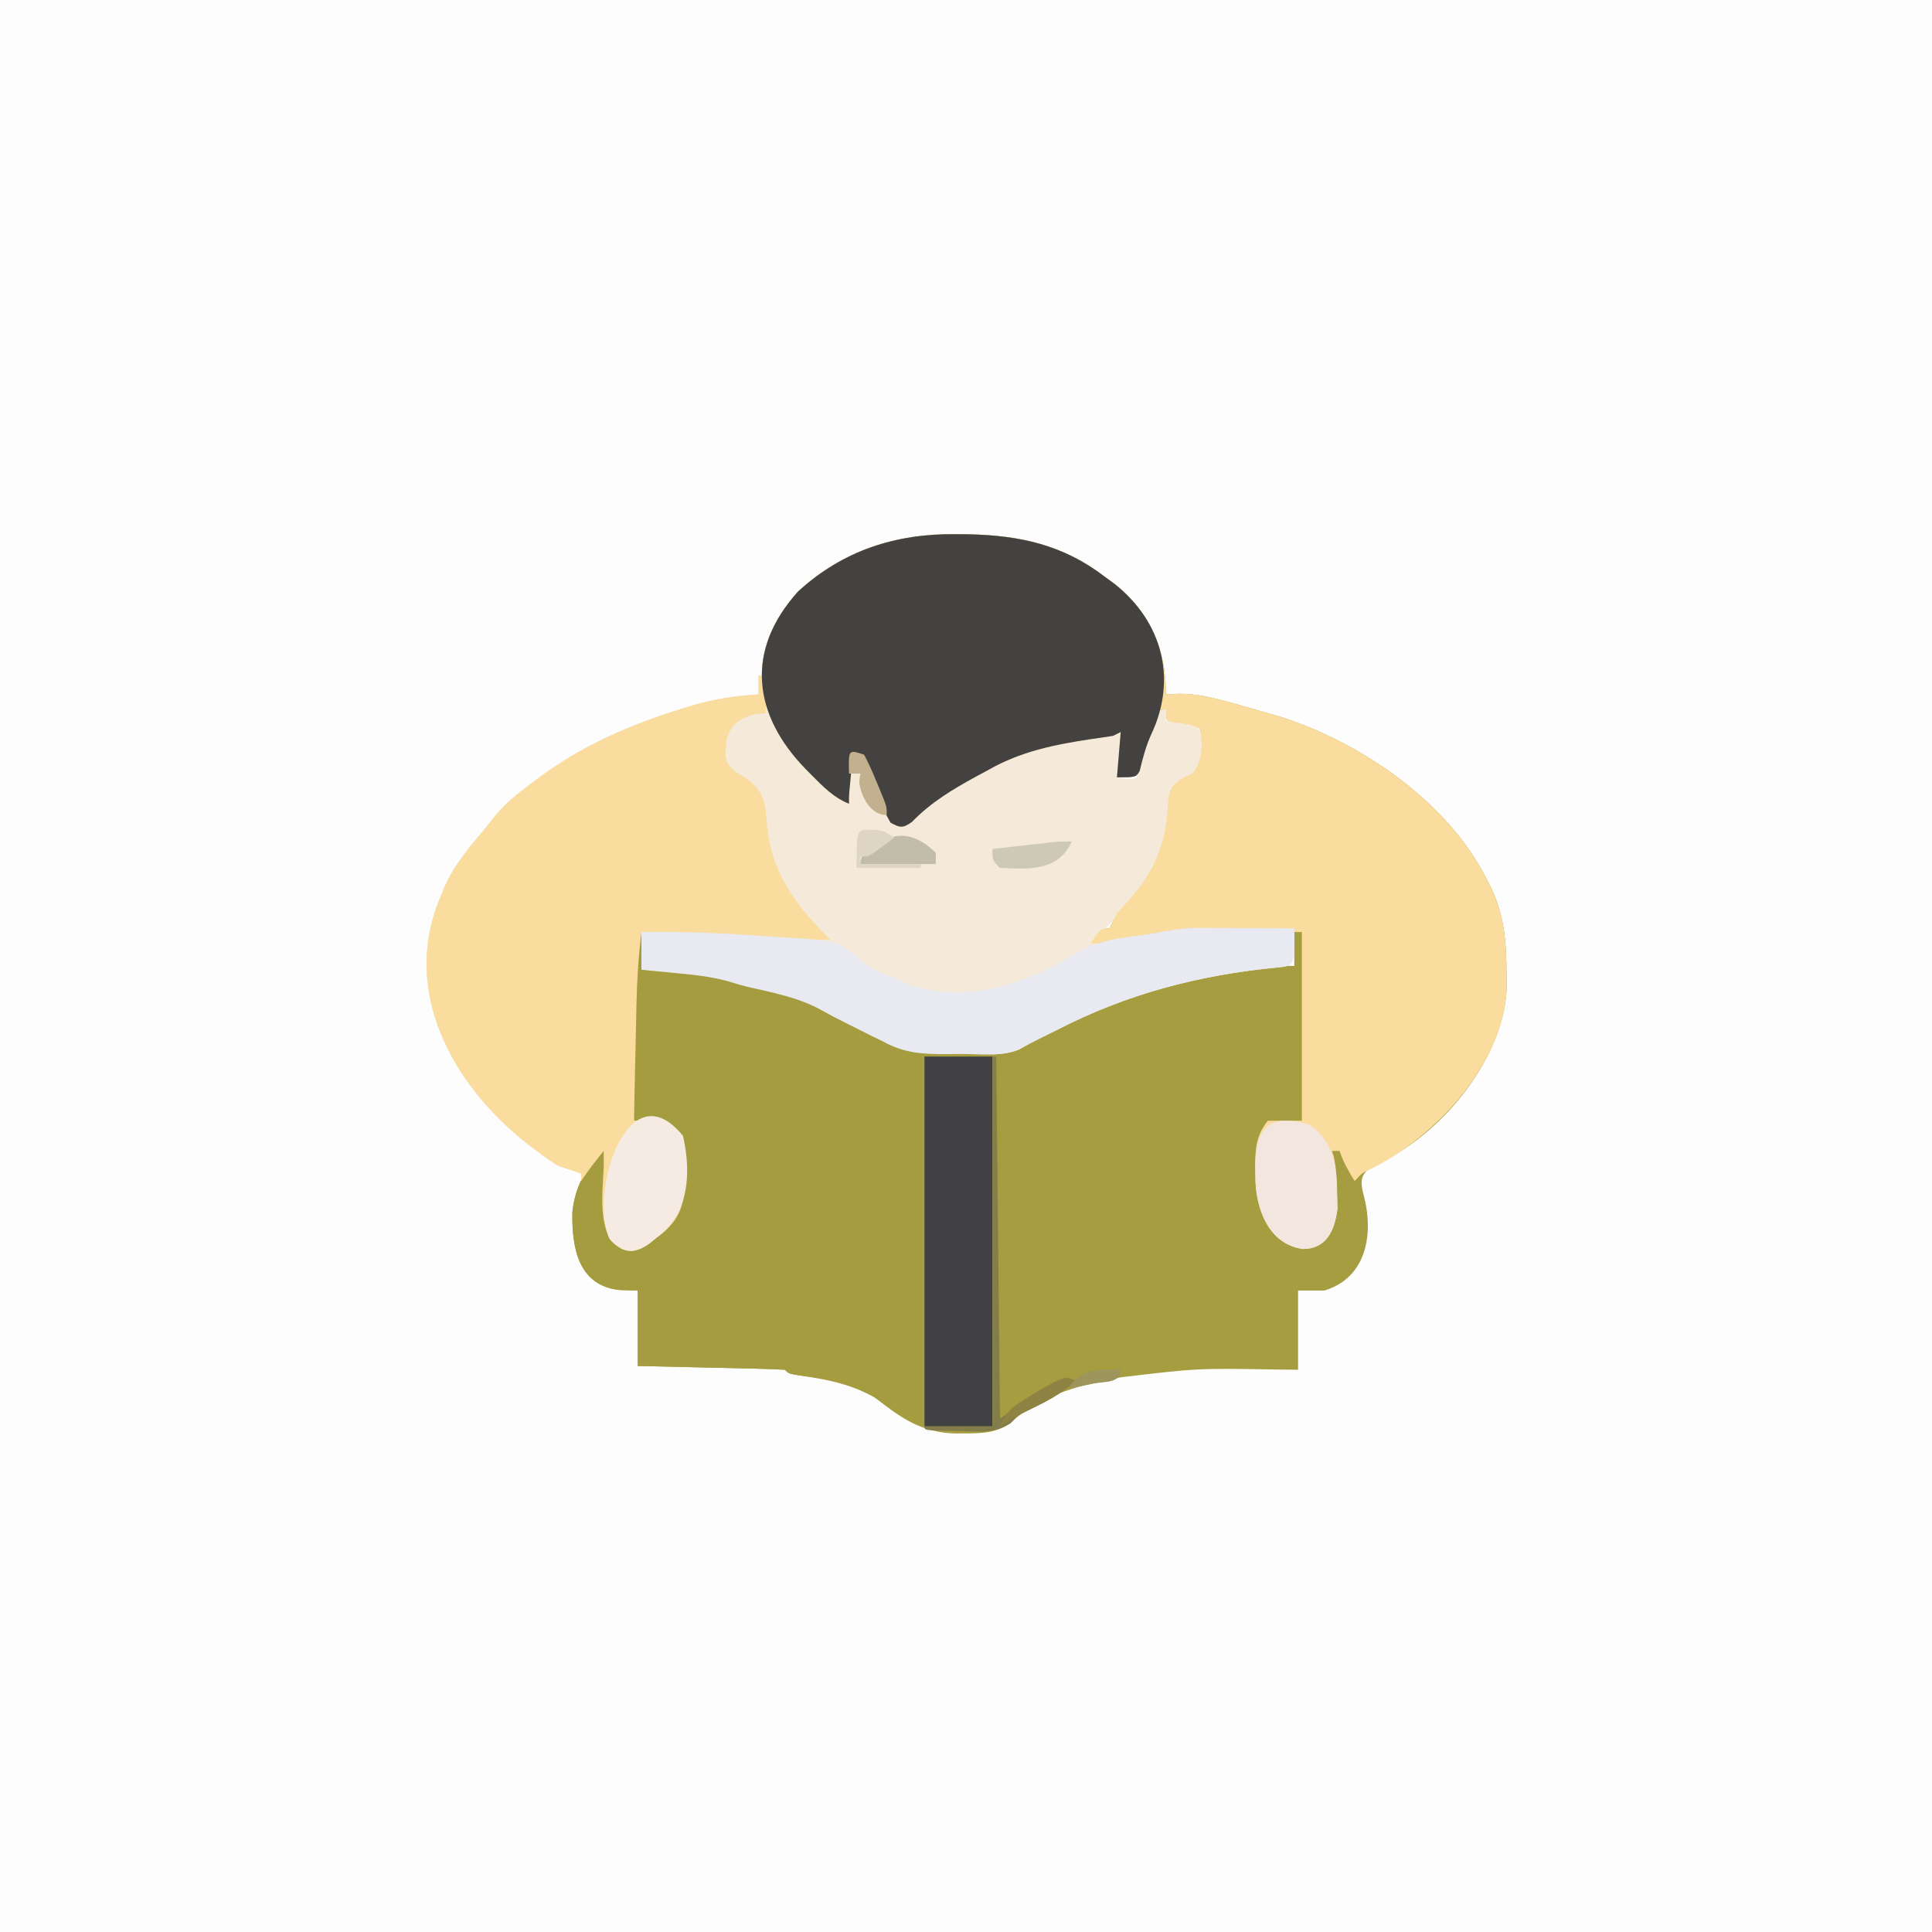
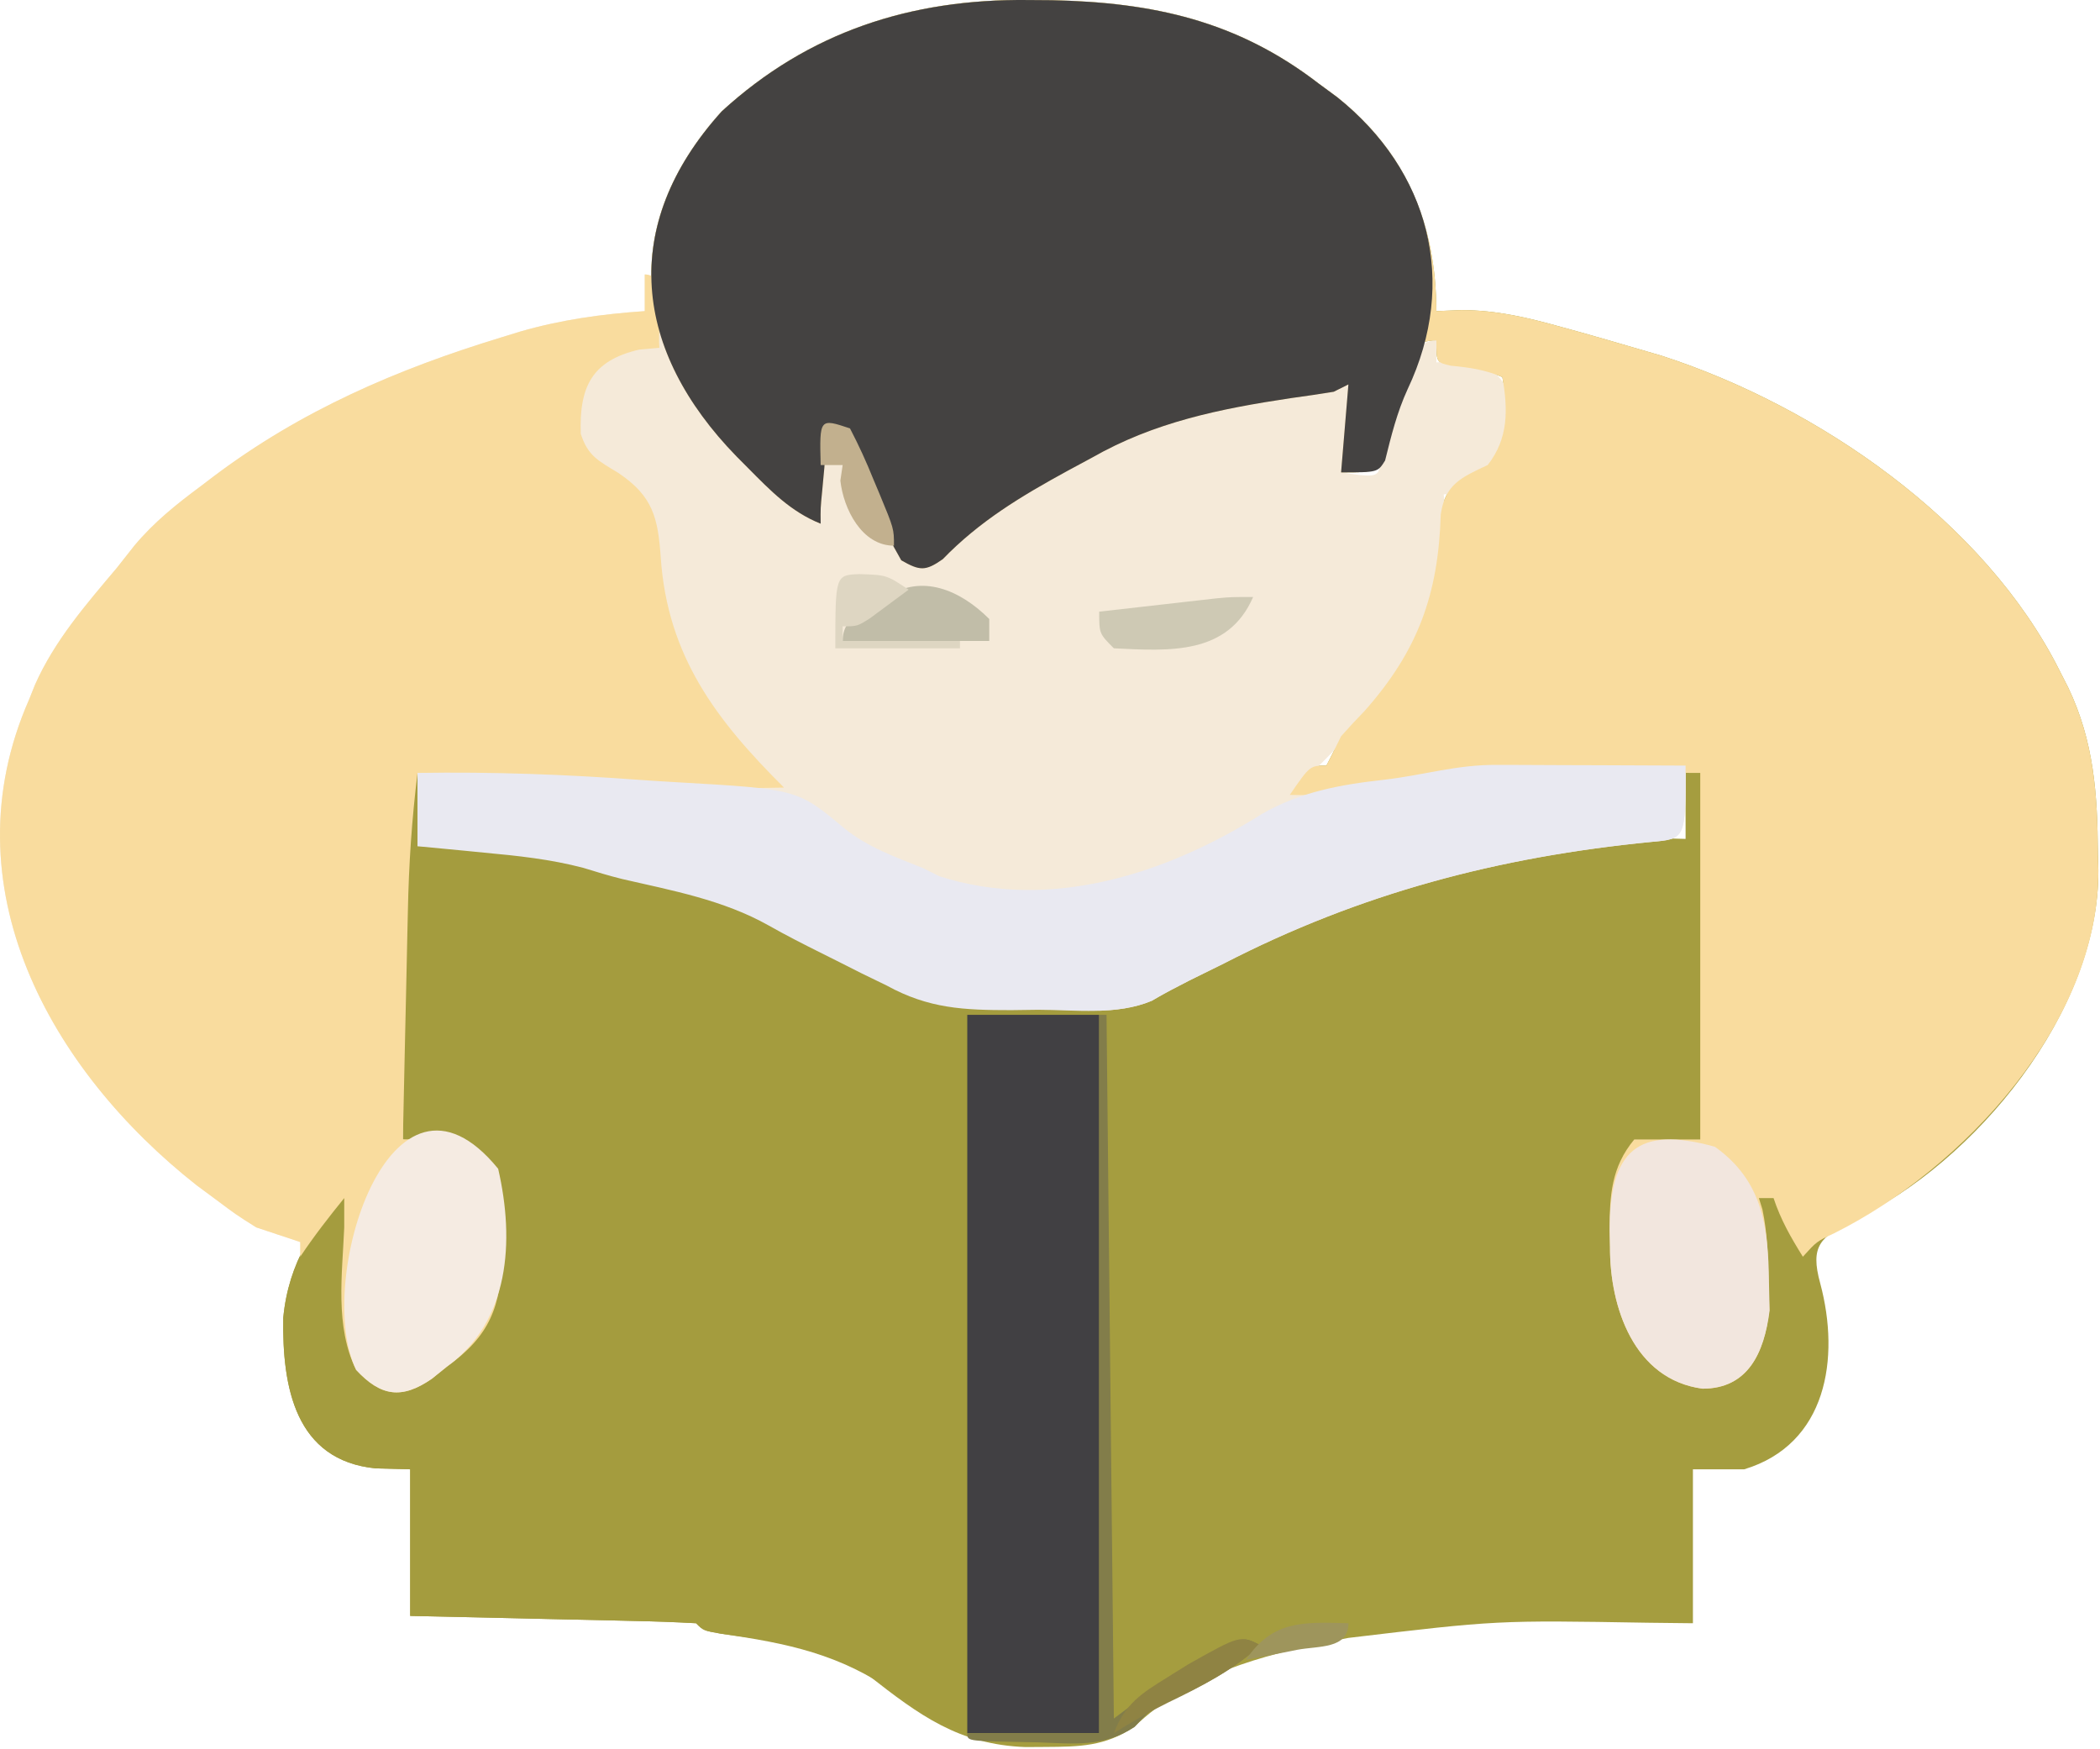
- <svg xmlns="http://www.w3.org/2000/svg" version="1.1" width="1024" height="1024" class="injected-svg" data-src="https://storage.googleapis.com/illustroke-c1d67.appspot.com/Q4LuhRBSr5OYXy4gj6SmiaOJVeg1/EOKNYRVSIFMTVKROZG179-0.svg" viewBox="0 0 512 512">
-   <path d="M0 0 C168.96 0 337.92 0 512 0 C512 168.96 512 337.92 512 512 C343.04 512 174.08 512 0 512 C0 343.04 0 174.08 0 0 Z " fill="#FDFDFD" transform="translate(0,0)" />
-   <path d="M0 0 C1.091 0.008 2.183 0.017 3.307 0.025 C17.119 0.312 28.65 2.808 39.812 11.438 C40.625 12.034 41.437 12.631 42.273 13.246 C51.698 20.776 55.766 30.501 55.812 42.438 C56.944 42.392 58.076 42.347 59.242 42.301 C64.049 42.306 68.329 43.336 72.938 44.625 C74.186 44.969 74.186 44.969 75.46 45.32 C77.917 46.008 80.365 46.718 82.812 47.438 C84.05 47.798 85.287 48.159 86.562 48.531 C107.91 55.449 130.588 71.088 140.812 91.438 C141.212 92.223 141.612 93.008 142.023 93.816 C145.526 101.156 146.008 108.342 146.062 116.375 C146.093 117.515 146.093 117.515 146.125 118.678 C146.257 137.963 129.347 158.607 112.625 166.5 C108.231 168.765 106.748 169.89 108.188 175.098 C110.913 185.301 109.091 197.018 97.812 200.438 C95.502 200.438 93.192 200.438 90.812 200.438 C90.812 207.368 90.812 214.298 90.812 221.438 C88.76 221.414 86.708 221.391 84.594 221.367 C64.107 221.022 64.107 221.022 43.812 223.438 C43.148 223.566 42.483 223.695 41.798 223.828 C31.981 225.798 22.005 228.437 14.598 235.57 C10.61 238.243 7.156 238.285 2.438 238.312 C1.553 238.318 0.668 238.324 -0.243 238.329 C-9.322 237.998 -14.732 233.981 -21.664 228.552 C-27.383 224.367 -34.97 223.848 -41.781 222.867 C-44.188 222.438 -44.188 222.438 -45.188 221.438 C-48.07 221.277 -50.931 221.178 -53.816 221.121 C-55.113 221.09 -55.113 221.09 -56.435 221.058 C-59.207 220.993 -61.978 220.934 -64.75 220.875 C-66.624 220.832 -68.499 220.788 -70.373 220.744 C-74.978 220.636 -79.583 220.537 -84.188 220.438 C-84.188 213.838 -84.188 207.238 -84.188 200.438 C-85.734 200.396 -87.281 200.355 -88.875 200.312 C-99.883 199.238 -101.663 189.208 -101.504 179.766 C-100.786 172.218 -97.223 166.893 -92.188 161.438 C-91.188 164.438 -91.188 164.438 -92.188 167.438 C-92.335 169.872 -92.409 172.311 -92.438 174.75 C-92.463 176.046 -92.489 177.341 -92.516 178.676 C-92.081 183.662 -91.697 187.901 -86.301 189.055 C-82.589 188.319 -81.09 187.162 -78.375 184.562 C-77.221 183.484 -77.221 183.484 -76.043 182.383 C-72.248 178.404 -72.897 174.237 -72.812 169 C-72.775 168.128 -72.738 167.256 -72.699 166.357 C-72.572 157.167 -76.638 156.571 -85.188 155.438 C-85.212 149.782 -85.23 144.126 -85.242 138.47 C-85.247 136.549 -85.254 134.629 -85.263 132.709 C-85.275 129.934 -85.281 127.158 -85.285 124.383 C-85.29 123.538 -85.295 122.692 -85.301 121.822 C-85.301 115.973 -84.868 110.245 -84.188 104.438 C-83.858 104.438 -83.528 104.438 -83.188 104.438 C-83.188 108.067 -83.188 111.698 -83.188 115.438 C-81.847 115.396 -80.506 115.355 -79.125 115.312 C-69.628 115.312 -60.267 116.69 -51.188 119.438 C-49.94 119.772 -49.94 119.772 -48.668 120.113 C-41.042 122.231 -34.318 125.59 -27.5 129.562 C-24.137 131.466 -20.764 132.981 -17.188 134.438 C-16.413 134.786 -15.639 135.135 -14.841 135.494 C-0.589 140.563 16.7 137.351 29.102 129.48 C46.492 118.877 69.632 113.717 89.812 114.438 C89.812 111.138 89.812 107.838 89.812 104.438 C85.131 104.555 80.45 104.68 75.768 104.81 C74.175 104.853 72.581 104.895 70.987 104.935 C68.701 104.992 66.415 105.056 64.129 105.121 C63.412 105.138 62.696 105.155 61.957 105.172 C58.597 104.988 58.597 104.988 55.812 106.438 C53.394 106.842 50.993 107.191 48.562 107.5 C47.559 107.636 47.559 107.636 46.535 107.775 C42.938 108.245 39.44 108.543 35.812 108.438 C38.562 104.438 38.562 104.438 40.812 104.438 C41.498 103.114 42.161 101.778 42.812 100.438 C43.865 99.243 44.952 98.078 46.062 96.938 C53.331 88.711 56.087 81.018 56.41 70.16 C57.019 66.042 59.207 65.13 62.812 63.438 C65.668 59.804 65.59 55.818 64.812 51.438 C62.438 50.428 60.346 50.128 57.781 49.887 C55.812 49.438 55.812 49.438 55.812 46.438 C52.815 46.438 53.465 47.68 52.812 50.438 C52.338 51.345 51.864 52.252 51.375 53.188 C50.042 55.959 49.485 57.863 48.938 60.812 C47.812 64.438 47.812 64.438 42.812 64.438 C43.142 60.477 43.472 56.517 43.812 52.438 C42.822 52.932 42.822 52.932 41.812 53.438 C39.859 53.758 37.899 54.044 35.938 54.312 C26.282 55.764 17.335 57.572 8.812 62.438 C7.717 63.028 6.621 63.618 5.492 64.227 C-0.792 67.659 -6.512 71.088 -11.539 76.285 C-13.912 77.944 -14.669 77.865 -17.188 76.438 C-18.611 73.969 -19.765 71.665 -20.875 69.062 C-21.182 68.377 -21.49 67.691 -21.807 66.984 C-23.06 64.166 -24.212 61.365 -25.188 58.438 C-28.502 58.438 -27.416 60.882 -27.688 63.812 C-27.78 64.81 -27.873 65.808 -27.969 66.836 C-28.215 69.335 -28.215 69.335 -28.188 71.438 C-32.252 69.814 -35.038 66.931 -38.062 63.875 C-38.593 63.341 -39.124 62.808 -39.671 62.258 C-53.661 47.895 -55.835 30.86 -41.688 15.188 C-29.82 4.318 -15.867 -0.157 0 0 Z " fill="#A59D3F" transform="translate(253.1875,141.5625)" />
-   <path d="M0 0 C1.936 0 1.394 3.287 1.562 4.812 C3.406 15.246 14.278 29.139 24 34 C23.67 33.34 23.34 32.68 23 32 C23.087 30.121 23.242 28.245 23.438 26.375 C23.539 25.372 23.641 24.369 23.746 23.336 C24 21 24 21 28 21 C29.033 22.545 29.033 22.545 29.781 24.684 C30.066 25.446 30.351 26.209 30.645 26.994 C30.927 27.8 31.209 28.607 31.5 29.438 C32.058 31.025 32.631 32.607 33.219 34.184 C33.589 35.244 33.589 35.244 33.967 36.326 C35.357 38.578 36.414 38.776 39 39 C41.019 37.587 41.019 37.587 42.938 35.5 C48.349 30.392 54.389 27.31 61 24 C61.687 23.609 62.374 23.219 63.082 22.816 C72.955 17.288 84.85 15.415 96 15 C96.027 16.625 96.046 18.25 96.062 19.875 C96.074 20.78 96.086 21.685 96.098 22.617 C96 25 96 25 95 27 C100.517 27.832 100.517 27.832 100.188 23.625 C100.704 19.388 102.994 9 108 9 C108 9.99 108 10.98 108 12 C108.907 11.918 109.815 11.835 110.75 11.75 C115.714 12.132 117.703 14.004 118.438 18.938 C117.726 23.917 114.752 30 109 30 C109.07 30.799 109.139 31.598 109.211 32.422 C110.043 49.309 100.269 58.77 89 70 C92.147 69.695 95.292 69.38 98.438 69.062 C99.335 68.975 100.233 68.888 101.158 68.799 C102.012 68.712 102.866 68.625 103.746 68.535 C104.537 68.457 105.328 68.378 106.142 68.297 C108.011 68.184 108.011 68.184 109 67 C111.448 66.912 113.868 66.885 116.316 66.902 C117.047 66.904 117.779 66.905 118.532 66.907 C120.875 66.912 123.219 66.925 125.562 66.938 C127.148 66.943 128.733 66.947 130.318 66.951 C134.212 66.962 138.106 66.979 142 67 C142 77 142 77 137.34 77.41 C116.52 79.449 97.62 84.404 79 94 C77.438 94.772 75.875 95.542 74.312 96.312 C72.577 97.196 70.845 98.092 69.171 99.087 C64.413 101.088 58.77 100.326 53.688 100.312 C52.476 100.329 51.265 100.345 50.018 100.361 C43.504 100.365 38.725 100.153 33 97 C31.857 96.444 30.713 95.889 29.535 95.316 C28.389 94.738 27.243 94.159 26.062 93.562 C25.446 93.255 24.829 92.947 24.193 92.63 C21.727 91.397 19.277 90.157 16.879 88.797 C10.694 85.325 3.762 84.048 -3.09 82.471 C-4.871 82.032 -6.627 81.494 -8.379 80.949 C-12.865 79.773 -17.265 79.343 -21.875 78.938 C-23.581 78.784 -25.287 78.627 -26.992 78.465 C-28.111 78.366 -28.111 78.366 -29.253 78.265 C-31 78 -31 78 -32 77 C-32.33 90.53 -32.66 104.06 -33 118 C-30.69 118 -28.38 118 -26 118 C-17.337 122.331 -18.695 132.242 -20 141 C-21.745 144.599 -23.775 146.692 -27 149 C-27.675 149.544 -28.351 150.088 -29.047 150.648 C-33.176 153.506 -36.04 153.036 -39.375 149.438 C-42.297 143.57 -41.261 136.356 -41 130 C-41 128.68 -41 127.36 -41 126 C-43.12 128.615 -45.131 131.196 -47 134 C-47 133.34 -47 132.68 -47 132 C-48.999 131.331 -50.999 130.665 -53 130 C-55.746 128.266 -55.746 128.266 -58.438 126.25 C-59.323 125.595 -60.209 124.94 -61.121 124.266 C-81.092 108.549 -95.206 83.468 -84 58 C-83.733 57.334 -83.466 56.667 -83.191 55.98 C-80.5 49.917 -76.241 45.039 -72 40 C-71.224 39.015 -70.448 38.03 -69.648 37.016 C-66.968 33.803 -63.912 31.358 -60.562 28.875 C-60.015 28.459 -59.468 28.042 -58.904 27.613 C-46.933 18.574 -33.81 12.921 -19.5 8.562 C-18.301 8.192 -18.301 8.192 -17.078 7.815 C-11.415 6.168 -5.877 5.408 0 5 C0 3.35 0 1.7 0 0 Z " fill="#F5EAD9" transform="translate(201,179)" />
-   <path d="M0 0 C1.091 0.008 2.183 0.017 3.307 0.025 C17.119 0.312 28.65 2.808 39.812 11.438 C40.625 12.034 41.437 12.631 42.273 13.246 C51.698 20.776 55.766 30.501 55.812 42.438 C56.944 42.392 58.076 42.347 59.242 42.301 C64.049 42.306 68.329 43.336 72.938 44.625 C73.77 44.854 74.603 45.083 75.46 45.32 C77.917 46.008 80.365 46.718 82.812 47.438 C84.05 47.798 85.287 48.159 86.562 48.531 C107.91 55.449 130.588 71.088 140.812 91.438 C141.212 92.223 141.612 93.008 142.023 93.816 C145.526 101.156 146.008 108.342 146.062 116.375 C146.093 117.515 146.093 117.515 146.125 118.678 C146.267 139.536 127.622 159.491 110.062 168.246 C107.696 169.358 107.696 169.358 105.812 171.438 C104.15 168.763 102.813 166.438 101.812 163.438 C101.153 163.438 100.493 163.438 99.812 163.438 C99.971 163.945 100.13 164.453 100.293 164.977 C100.989 168.276 101.061 171.442 101.125 174.812 C101.181 176.742 101.181 176.742 101.238 178.711 C100.563 184.621 98.283 189.438 92.125 189.438 C82.762 188.194 79.465 178.288 79.5 170.125 C79.484 169.378 79.468 168.631 79.451 167.861 C79.447 163.109 79.66 159.229 82.812 155.438 C85.782 155.438 88.752 155.438 91.812 155.438 C91.812 138.938 91.812 122.438 91.812 105.438 C86.058 105.417 80.304 105.396 74.375 105.375 C71.648 105.361 71.648 105.361 68.865 105.347 C67.432 105.344 65.999 105.342 64.566 105.34 C63.816 105.335 63.065 105.33 62.292 105.324 C58.759 104.995 58.759 104.995 55.812 106.438 C53.394 106.842 50.993 107.191 48.562 107.5 C47.559 107.636 47.559 107.636 46.535 107.775 C42.938 108.245 39.44 108.543 35.812 108.438 C38.562 104.438 38.562 104.438 40.812 104.438 C41.498 103.114 42.161 101.778 42.812 100.438 C43.865 99.243 44.952 98.078 46.062 96.938 C53.331 88.711 56.087 81.018 56.41 70.16 C57.019 66.042 59.207 65.13 62.812 63.438 C65.668 59.804 65.59 55.818 64.812 51.438 C62.438 50.428 60.346 50.128 57.781 49.887 C55.812 49.438 55.812 49.438 55.812 46.438 C52.815 46.438 53.465 47.68 52.812 50.438 C52.338 51.345 51.864 52.252 51.375 53.188 C50.042 55.959 49.485 57.863 48.938 60.812 C47.812 64.438 47.812 64.438 42.812 64.438 C43.142 60.477 43.472 56.517 43.812 52.438 C42.822 52.932 42.822 52.932 41.812 53.438 C39.859 53.758 37.899 54.044 35.938 54.312 C26.282 55.764 17.335 57.572 8.812 62.438 C7.717 63.028 6.621 63.618 5.492 64.227 C-0.792 67.659 -6.512 71.088 -11.539 76.285 C-13.912 77.944 -14.669 77.865 -17.188 76.438 C-18.611 73.969 -19.765 71.665 -20.875 69.062 C-21.182 68.377 -21.49 67.691 -21.807 66.984 C-23.06 64.166 -24.212 61.365 -25.188 58.438 C-28.502 58.438 -27.416 60.882 -27.688 63.812 C-27.78 64.81 -27.873 65.808 -27.969 66.836 C-28.215 69.335 -28.215 69.335 -28.188 71.438 C-32.252 69.814 -35.038 66.931 -38.062 63.875 C-38.593 63.341 -39.124 62.808 -39.671 62.258 C-53.661 47.895 -55.835 30.86 -41.688 15.188 C-29.82 4.318 -15.867 -0.157 0 0 Z " fill="#F9DC9E" transform="translate(253.1875,141.5625)" />
-   <path d="M0 0 C0 3.63 0 7.26 0 11 C1.341 10.959 2.681 10.918 4.062 10.875 C13.559 10.875 22.92 12.253 32 15 C32.831 15.223 33.663 15.446 34.52 15.676 C42.145 17.793 48.87 21.153 55.688 25.125 C59.05 27.028 62.424 28.543 66 30 C66.785 30.35 67.571 30.7 68.38 31.06 C71.154 32.055 73.364 32.311 76.301 32.414 C77.277 32.453 78.254 32.491 79.26 32.531 C80.267 32.562 81.275 32.593 82.312 32.625 C83.853 32.683 83.853 32.683 85.424 32.742 C87.949 32.836 90.474 32.922 93 33 C93 33.33 93 33.66 93 34 C87.06 34 81.12 34 75 34 C75 66.34 75 98.68 75 132 C70.929 130.372 68.617 129.121 65.25 126.562 C57.719 121.208 50.463 119.733 41.406 118.43 C39 118 39 118 38 117 C35.117 116.84 32.256 116.74 29.371 116.684 C28.075 116.652 28.075 116.652 26.752 116.621 C23.981 116.555 21.209 116.496 18.438 116.438 C16.563 116.394 14.689 116.351 12.814 116.307 C8.21 116.199 3.605 116.1 -1 116 C-1 109.4 -1 102.8 -1 96 C-2.547 95.959 -4.094 95.918 -5.688 95.875 C-16.696 94.801 -18.475 84.77 -18.316 75.328 C-17.599 67.78 -14.035 62.455 -9 57 C-8 60 -8 60 -9 63 C-9.147 65.434 -9.221 67.874 -9.25 70.312 C-9.276 71.608 -9.302 72.904 -9.328 74.238 C-8.893 79.224 -8.51 83.463 -3.113 84.617 C0.599 83.881 2.097 82.725 4.812 80.125 C5.967 79.046 5.967 79.046 7.145 77.945 C10.939 73.967 10.29 69.8 10.375 64.562 C10.412 63.69 10.45 62.818 10.488 61.92 C10.615 52.729 6.55 52.133 -2 51 C-2.025 45.344 -2.043 39.688 -2.055 34.032 C-2.06 32.112 -2.067 30.192 -2.075 28.271 C-2.088 25.496 -2.093 22.721 -2.098 19.945 C-2.103 19.1 -2.108 18.255 -2.113 17.384 C-2.115 0 -2.115 0 0 0 Z " fill="#A49C3E" transform="translate(170,246)" />
-   <path d="M0 0 C3.399 0 1.662 6.618 2 10 C1.093 10.082 0.185 10.165 -0.75 10.25 C-7.259 11.752 -8.946 15.381 -8.73 21.734 C-7.746 24.788 -6.33 25.407 -3.625 27.062 C1.137 30.247 1.809 33.212 2.188 38.688 C3.118 52.064 9.732 60.788 19 70 C2.257 70.355 -14.316 69.257 -31 68 C-31.779 74.302 -32.192 80.501 -32.316 86.848 C-32.337 87.745 -32.358 88.642 -32.379 89.567 C-32.444 92.399 -32.503 95.231 -32.562 98.062 C-32.606 99.997 -32.649 101.931 -32.693 103.865 C-32.8 108.577 -32.901 113.288 -33 118 C-31.904 117.97 -30.809 117.941 -29.68 117.91 C-18.973 118.172 -19.573 125.083 -19.468 133.697 C-19.598 140.763 -21.105 144.782 -27 149 C-27.675 149.544 -28.351 150.088 -29.047 150.648 C-33.176 153.506 -36.04 153.036 -39.375 149.438 C-42.297 143.57 -41.261 136.356 -41 130 C-41 128.68 -41 127.36 -41 126 C-43.12 128.615 -45.131 131.196 -47 134 C-47 133.34 -47 132.68 -47 132 C-48.999 131.331 -50.999 130.665 -53 130 C-55.746 128.266 -55.746 128.266 -58.438 126.25 C-59.323 125.595 -60.209 124.94 -61.121 124.266 C-81.092 108.549 -95.206 83.468 -84 58 C-83.733 57.334 -83.466 56.667 -83.191 55.98 C-80.5 49.917 -76.241 45.039 -72 40 C-71.224 39.015 -70.448 38.03 -69.648 37.016 C-66.968 33.803 -63.912 31.358 -60.562 28.875 C-60.015 28.459 -59.468 28.042 -58.904 27.613 C-46.933 18.574 -33.81 12.921 -19.5 8.562 C-18.301 8.192 -18.301 8.192 -17.078 7.815 C-11.415 6.168 -5.877 5.408 0 5 C0 3.35 0 1.7 0 0 Z " fill="#F9DC9E" transform="translate(201,179)" />
-   <path d="M0 0 C1.091 0.008 2.183 0.017 3.307 0.025 C17.119 0.312 28.65 2.808 39.812 11.438 C40.625 12.034 41.437 12.631 42.273 13.246 C54.848 23.293 58.856 38.403 51.883 53.105 C50.445 56.238 49.642 59.481 48.816 62.82 C47.812 64.438 47.812 64.438 42.812 64.438 C43.142 60.477 43.472 56.517 43.812 52.438 C42.822 52.932 42.822 52.932 41.812 53.438 C39.859 53.758 37.899 54.044 35.938 54.312 C26.282 55.764 17.335 57.572 8.812 62.438 C7.717 63.028 6.621 63.618 5.492 64.227 C-0.792 67.659 -6.512 71.088 -11.539 76.285 C-13.912 77.944 -14.669 77.865 -17.188 76.438 C-18.611 73.969 -19.765 71.665 -20.875 69.062 C-21.182 68.377 -21.49 67.691 -21.807 66.984 C-23.06 64.166 -24.212 61.365 -25.188 58.438 C-28.502 58.438 -27.416 60.882 -27.688 63.812 C-27.78 64.81 -27.873 65.808 -27.969 66.836 C-28.215 69.335 -28.215 69.335 -28.188 71.438 C-32.252 69.814 -35.038 66.931 -38.062 63.875 C-38.593 63.341 -39.124 62.808 -39.671 62.258 C-53.661 47.895 -55.835 30.86 -41.688 15.188 C-29.82 4.318 -15.867 -0.157 0 0 Z " fill="#444241" transform="translate(253.1875,141.5625)" />
-   <path d="M0 0 C0.731 0.001 1.462 0.003 2.215 0.004 C4.559 0.01 6.902 0.022 9.246 0.035 C10.831 0.04 12.417 0.045 14.002 0.049 C17.896 0.06 21.79 0.077 25.684 0.098 C25.684 10.098 25.684 10.098 21.023 10.508 C0.204 12.547 -18.697 17.501 -37.316 27.098 C-38.879 27.869 -40.441 28.64 -42.004 29.41 C-43.739 30.294 -45.471 31.19 -47.145 32.184 C-51.904 34.186 -57.547 33.424 -62.629 33.41 C-63.84 33.426 -65.051 33.442 -66.299 33.459 C-72.813 33.463 -77.592 33.251 -83.316 30.098 C-84.46 29.542 -85.603 28.986 -86.781 28.414 C-87.927 27.835 -89.073 27.256 -90.254 26.66 C-90.871 26.352 -91.488 26.044 -92.124 25.727 C-94.589 24.495 -97.04 23.255 -99.438 21.895 C-105.623 18.423 -112.555 17.146 -119.406 15.569 C-121.186 15.13 -122.941 14.594 -124.691 14.051 C-129.197 12.866 -133.624 12.402 -138.254 11.973 C-139.129 11.886 -140.003 11.8 -140.904 11.711 C-143.041 11.501 -145.179 11.298 -147.316 11.098 C-147.316 7.798 -147.316 4.498 -147.316 1.098 C-137.149 0.93 -127.084 1.303 -116.947 2.05 C-115.31 2.166 -113.672 2.27 -112.034 2.363 C-95.49 3.31 -95.49 3.31 -89.11 8.631 C-85.933 11.228 -82.096 12.58 -78.316 14.098 C-77.601 14.456 -76.886 14.814 -76.148 15.184 C-60.955 20.087 -44.95 14.786 -32.105 6.684 C-26.791 3.662 -21.514 2.709 -15.504 2.035 C-9.943 1.397 -5.625 -0.041 0 0 Z " fill="#E9E9F1" transform="translate(317.3164,245.9023)" />
-   <path d="M0 0 C5.94 0 11.88 0 18 0 C18 32.34 18 64.68 18 98 C12.06 98 6.12 98 0 98 C0 65.66 0 33.32 0 0 Z " fill="#414043" transform="translate(245,280)" />
-   <path d="M0 0 C6.509 4.649 7.298 10.88 7.375 18.5 C7.403 19.768 7.432 21.037 7.461 22.344 C6.72 28.221 4.436 33 -1.688 33 C-11.051 31.756 -14.347 21.85 -14.312 13.688 C-14.329 12.94 -14.345 12.193 -14.361 11.424 C-14.371 0.57 -10.641 -2.96 0 0 Z " fill="#F2E6DE" transform="translate(347,298)" />
-   <path d="M0 0 C2.267 9.829 1.582 20.86 -7 27 C-7.675 27.544 -8.351 28.088 -9.047 28.648 C-13.176 31.506 -16.04 31.036 -19.375 27.438 C-25.157 15.533 -14.712 -18.029 0 0 Z " fill="#F5EBE2" transform="translate(181,301)" />
-   <path d="M0 0 C0.33 0 0.66 0 1 0 C1.33 31.68 1.66 63.36 2 96 C4.64 94.02 7.28 92.04 10 90 C12.898 88.285 12.898 88.285 15.375 87.062 C16.624 86.43 16.624 86.43 17.898 85.785 C20 85 20 85 22 86 C18.175 89.443 14.126 91.517 9.5 93.656 C6.889 94.908 6.889 94.908 4.832 97.141 C0.577 99.934 -3.345 99.433 -8.312 99.25 C-9.244 99.232 -10.175 99.214 -11.135 99.195 C-18 99.054 -18 99.054 -18 98 C-12.06 98 -6.12 98 0 98 C0 65.66 0 33.32 0 0 Z " fill="#827D4A" transform="translate(263,280)" />
-   <path d="M0 0 C0 0.99 0 1.98 0 3 C-6.6 3 -13.2 3 -20 3 C-20 -0.465 -16.722 -1.292 -14 -3 C-9.2 -6.2 -3.951 -3.951 0 0 Z " fill="#C1BDA8" transform="translate(248,226)" />
-   <path d="M0 0 C-3.439 7.937 -11.416 7.379 -19 7 C-21 5 -21 5 -21 2 C-18.063 1.665 -15.125 1.332 -12.188 1 C-11.354 0.905 -10.521 0.809 -9.662 0.711 C-8.458 0.576 -8.458 0.576 -7.23 0.438 C-6.123 0.312 -6.123 0.312 -4.993 0.184 C-3 0 -3 0 0 0 Z " fill="#CEC9B4" transform="translate(284,223)" />
-   <path d="M0 0 C3.688 0.125 3.688 0.125 6.688 2.125 C5.567 2.964 4.441 3.796 3.312 4.625 C2.686 5.089 2.06 5.553 1.414 6.031 C-0.312 7.125 -0.312 7.125 -2.312 7.125 C-2.312 7.785 -2.312 8.445 -2.312 9.125 C2.967 9.125 8.248 9.125 13.688 9.125 C13.688 9.455 13.688 9.785 13.688 10.125 C8.078 10.125 2.467 10.125 -3.312 10.125 C-3.312 0.125 -3.312 0.125 0 0 Z " fill="#DED6C2" transform="translate(230.3125,219.875)" />
-   <path d="M0 0 C1.202 2.314 2.221 4.529 3.188 6.938 C3.46 7.584 3.733 8.23 4.014 8.896 C6 13.691 6 13.691 6 16 C1.604 16 -0.895 10.967 -1.312 7.125 C-1.209 6.424 -1.106 5.723 -1 5 C-1.99 5 -2.98 5 -4 5 C-4.164 -1.388 -4.164 -1.388 0 0 Z " fill="#C2B08E" transform="translate(229,200)" />
-   <path d="M0 0 C-3.858 3.472 -7.989 5.59 -12.617 7.828 C-15.17 9.084 -17.597 10.478 -20 12 C-18.501 8.021 -16.253 6.565 -12.688 4.375 C-11.743 3.785 -10.798 3.194 -9.824 2.586 C-2.761 -1.38 -2.761 -1.38 0 0 Z " fill="#8F8343" transform="translate(285,366)" />
-   <path d="M0 0 C0 3.547 -4.053 3.067 -7 3.625 C-7.668 3.759 -8.335 3.893 -9.023 4.031 C-10.681 4.363 -12.34 4.682 -14 5 C-10.352 -0.397 -6.219 -0.183 0 0 Z " fill="#9E955C" transform="translate(297,363)" />
+ <svg xmlns="http://www.w3.org/2000/svg" className="logo" height="177" viewBox="0 0 573 477" fill="none">
+   <g id="logo">
+     <path id="Vector" d="M280.301 0.008C282.484 0.025 284.666 0.041 286.915 0.058C314.538 0.631 337.6 5.625 359.926 22.883C361.55 24.077 363.174 25.27 364.848 26.5C383.697 41.56 391.832 61.01 391.926 84.883C394.19 84.793 396.453 84.703 398.785 84.609C408.4 84.62 416.959 86.68 426.176 89.258C428.674 89.946 428.674 89.946 431.222 90.647C436.134 92.024 441.032 93.443 445.926 94.883C448.401 95.605 450.876 96.327 453.426 97.07C496.121 110.907 541.478 142.184 561.926 182.883C562.725 184.453 563.524 186.023 564.348 187.641C571.352 202.32 572.318 216.692 572.426 232.758C572.488 235.038 572.488 235.038 572.551 237.363C572.815 275.935 538.996 317.222 505.551 333.008C496.764 337.537 493.798 339.789 496.676 350.203C502.127 370.609 498.483 394.043 475.926 400.883C471.306 400.883 466.686 400.883 461.926 400.883C461.926 414.743 461.926 428.603 461.926 442.883C457.822 442.836 453.717 442.79 449.489 442.742C408.516 442.051 408.516 442.051 367.926 446.883C366.596 447.141 365.267 447.399 363.897 447.664C344.263 451.604 324.311 456.882 309.496 471.149C301.522 476.495 294.613 476.579 285.176 476.633C283.407 476.644 281.637 476.655 279.814 476.667C261.656 476.003 250.837 467.97 236.973 457.112C225.535 448.743 210.36 447.703 196.739 445.742C191.926 444.883 191.926 444.883 189.926 442.883C184.161 442.562 178.438 442.364 172.668 442.25C170.076 442.188 170.076 442.188 167.43 442.124C161.887 441.993 156.344 441.875 150.801 441.758C147.052 441.672 143.304 441.584 139.555 441.496C130.345 441.28 121.136 441.082 111.926 440.883C111.926 427.683 111.926 414.483 111.926 400.883C108.832 400.8 105.739 400.718 102.551 400.633C80.535 398.484 76.976 378.423 77.293 359.539C78.728 344.444 85.855 333.793 95.926 322.883C97.926 328.883 97.926 328.883 95.926 334.883C95.632 339.752 95.484 344.63 95.426 349.508C95.374 352.099 95.323 354.69 95.27 357.359C96.14 367.331 96.906 375.81 107.699 378.117C115.124 376.646 118.121 374.332 123.551 369.133C125.86 366.975 125.86 366.975 128.215 364.774C135.805 356.816 134.506 348.482 134.676 338.008C134.751 336.264 134.826 334.52 134.903 332.723C135.157 314.342 127.025 313.149 109.926 310.883C109.876 299.571 109.84 288.259 109.816 276.947C109.806 273.107 109.793 269.266 109.775 265.426C109.751 259.875 109.739 254.324 109.731 248.774C109.72 247.083 109.71 245.393 109.699 243.651C109.698 231.954 110.565 220.499 111.926 208.883C112.586 208.883 113.246 208.883 113.926 208.883C113.926 216.143 113.926 223.403 113.926 230.883C116.607 230.8 119.289 230.718 122.051 230.633C141.044 230.633 159.766 233.388 177.926 238.883C180.42 239.552 180.42 239.552 182.965 240.234C198.216 244.469 211.665 251.189 225.301 259.133C232.026 262.94 238.774 265.969 245.926 268.883C247.475 269.58 249.023 270.277 250.619 270.995C279.122 281.134 313.7 274.709 338.505 258.969C373.286 237.761 419.566 227.441 459.926 228.883C459.926 222.283 459.926 215.683 459.926 208.883C450.563 209.119 441.2 209.367 431.838 209.628C428.65 209.714 425.463 209.798 422.275 209.878C417.703 209.993 413.131 210.12 408.559 210.25C407.125 210.284 405.692 210.317 404.215 210.351C397.495 209.983 397.495 209.983 391.926 212.883C387.089 213.691 382.287 214.39 377.426 215.008C375.419 215.281 375.419 215.281 373.371 215.559C366.176 216.499 359.182 217.094 351.926 216.883C357.426 208.883 357.426 208.883 361.926 208.883C363.296 206.235 364.623 203.565 365.926 200.883C368.032 198.495 370.205 196.164 372.426 193.883C386.963 177.43 392.474 162.044 393.121 140.328C394.338 132.093 398.715 130.268 405.926 126.883C411.636 119.615 411.48 111.643 409.926 102.883C405.177 100.863 400.993 100.264 395.864 99.781C391.926 98.883 391.926 98.883 391.926 92.883C385.93 92.883 387.232 95.369 385.926 100.883C384.977 102.698 384.029 104.513 383.051 106.383C380.386 111.926 379.27 115.735 378.176 121.633C375.926 128.883 375.926 128.883 365.926 128.883C366.586 120.963 367.246 113.043 367.926 104.883C365.946 105.873 365.946 105.873 363.926 106.883C360.018 107.524 356.099 108.097 352.176 108.633C332.865 111.535 314.971 115.152 297.926 124.883C295.735 126.064 293.543 127.244 291.285 128.461C278.717 135.326 267.277 142.183 257.223 152.578C252.477 155.896 250.963 155.737 245.926 152.883C243.08 147.945 240.771 143.338 238.551 138.133C237.936 136.761 237.321 135.39 236.688 133.977C234.182 128.339 231.878 122.738 229.926 116.883C223.296 116.883 225.468 121.771 224.926 127.633C224.74 129.628 224.555 131.624 224.364 133.68C223.87 138.677 223.87 138.677 223.926 142.883C215.798 139.636 210.225 133.869 204.176 127.758C203.114 126.691 202.053 125.624 200.959 124.524C172.979 95.797 168.63 61.728 196.926 30.383C220.661 8.645 248.566 -0.305 280.301 0.008Z" fill="#A59D3F" />
+     <path id="Vector_2" d="M175.926 74.883C179.798 74.883 178.714 81.456 179.051 84.508C182.738 105.374 204.483 133.161 223.926 142.883C223.266 141.563 222.606 140.243 221.926 138.883C222.101 135.126 222.41 131.374 222.801 127.633C223.005 125.627 223.208 123.621 223.418 121.555C223.926 116.883 223.926 116.883 231.926 116.883C233.992 119.972 233.992 119.972 235.489 124.25C236.058 125.775 236.628 127.3 237.215 128.871C237.78 130.484 238.344 132.096 238.926 133.758C240.043 136.932 241.187 140.097 242.364 143.25C243.104 145.371 243.104 145.371 243.86 147.535C246.639 152.039 248.754 152.436 253.926 152.883C257.964 150.057 257.964 150.057 261.801 145.883C272.624 135.667 284.703 129.503 297.926 122.883C299.3 122.102 300.674 121.321 302.09 120.516C321.836 109.46 345.625 105.713 367.926 104.883C367.98 108.133 368.019 111.383 368.051 114.633C368.074 116.443 368.097 118.253 368.121 120.117C367.926 124.883 367.926 124.883 365.926 128.883C376.96 130.547 376.96 130.547 376.301 122.133C377.334 113.658 381.914 92.883 391.926 92.883C391.926 94.863 391.926 96.843 391.926 98.883C393.741 98.718 395.556 98.553 397.426 98.383C407.355 99.147 411.331 102.89 412.801 112.758C411.378 122.716 405.431 134.883 393.926 134.883C394.065 136.481 394.204 138.08 394.348 139.727C396.013 173.501 376.465 192.423 353.926 214.883C360.219 214.272 366.51 213.642 372.801 213.008C374.597 212.834 376.392 212.66 378.242 212.481C379.95 212.307 381.658 212.133 383.418 211.953C385 211.796 386.581 211.639 388.211 211.477C391.948 211.252 391.948 211.252 393.926 208.883C398.823 208.706 403.662 208.652 408.559 208.688C410.021 208.69 411.483 208.693 412.989 208.696C417.677 208.707 422.364 208.733 427.051 208.758C430.222 208.768 433.392 208.777 436.563 208.785C444.351 208.807 452.138 208.842 459.926 208.883C459.926 228.883 459.926 228.883 450.606 229.703C408.966 233.782 371.166 243.69 333.926 262.883C330.802 264.426 327.677 265.968 324.551 267.508C321.081 269.276 317.617 271.067 314.268 273.056C304.751 277.06 293.466 275.535 283.301 275.508C280.879 275.54 278.457 275.572 275.961 275.606C262.933 275.613 253.376 275.189 241.926 268.883C239.639 267.772 237.352 266.661 234.996 265.516C232.704 264.358 230.412 263.201 228.051 262.008C226.817 261.392 225.583 260.777 224.312 260.142C219.381 257.677 214.48 255.197 209.684 252.477C197.313 245.534 183.45 242.978 169.746 239.826C166.184 238.947 162.672 237.871 159.168 236.781C150.195 234.429 141.396 233.569 132.176 232.758C128.764 232.451 125.352 232.136 121.942 231.813C119.703 231.615 119.703 231.615 117.419 231.414C113.926 230.883 113.926 230.883 111.926 228.883C111.266 255.943 110.606 283.003 109.926 310.883C114.546 310.883 119.166 310.883 123.926 310.883C141.252 319.546 138.537 339.367 135.926 356.883C132.437 364.082 128.377 368.268 121.926 372.883C120.575 373.971 119.224 375.059 117.832 376.18C109.574 381.894 103.847 380.955 97.176 373.758C91.332 362.022 93.404 347.595 93.926 334.883C93.926 332.243 93.926 329.603 93.926 326.883C89.685 332.113 85.664 337.276 81.926 342.883C81.926 341.563 81.926 340.243 81.926 338.883C77.928 337.544 73.927 336.212 69.926 334.883C64.434 331.414 64.434 331.414 59.051 327.383C57.28 326.073 55.509 324.764 53.684 323.414C13.743 291.982 -14.486 241.818 7.926 190.883C8.46 189.55 8.993 188.217 9.543 186.844C14.925 174.716 23.443 164.961 31.926 154.883C33.478 152.913 35.03 150.944 36.629 148.914C41.989 142.489 48.103 137.6 54.801 132.633C55.895 131.8 56.99 130.967 58.117 130.109C82.061 112.032 108.307 100.725 136.926 92.008C139.324 91.268 139.324 91.268 141.771 90.513C153.095 87.219 164.172 85.699 175.926 84.883C175.926 81.583 175.926 78.283 175.926 74.883Z" fill="#F5EAD9" />
+     <path id="Vector_3" d="M280.301 0.008C282.484 0.025 284.666 0.041 286.915 0.058C314.538 0.631 337.6 5.625 359.926 22.883C361.55 24.077 363.174 25.27 364.848 26.5C383.697 41.56 391.832 61.01 391.926 84.883C394.19 84.793 396.453 84.703 398.785 84.609C408.4 84.62 416.959 86.68 426.176 89.258C427.841 89.716 429.506 90.175 431.222 90.647C436.134 92.024 441.032 93.443 445.926 94.883C448.401 95.605 450.876 96.327 453.426 97.07C496.121 110.907 541.478 142.184 561.926 182.883C562.725 184.453 563.524 186.023 564.348 187.641C571.352 202.32 572.318 216.692 572.426 232.758C572.488 235.038 572.488 235.038 572.551 237.363C572.836 279.079 535.545 318.99 500.426 336.5C495.693 338.724 495.693 338.724 491.926 342.883C488.601 337.533 485.926 332.884 483.926 326.883C482.606 326.883 481.286 326.883 479.926 326.883C480.243 327.899 480.56 328.914 480.887 329.961C482.28 336.56 482.423 342.892 482.551 349.633C482.663 353.492 482.663 353.492 482.778 357.43C481.427 369.25 476.866 378.883 464.551 378.883C445.825 376.395 439.232 356.584 439.301 340.258C439.269 338.764 439.237 337.27 439.203 335.731C439.195 326.226 439.621 318.466 445.926 310.883C451.866 310.883 457.806 310.883 463.926 310.883C463.926 277.883 463.926 244.883 463.926 210.883C452.417 210.842 440.909 210.8 429.051 210.758C423.597 210.731 423.597 210.731 418.032 210.703C415.166 210.697 412.3 210.692 409.434 210.688C407.933 210.677 406.431 210.667 404.885 210.657C397.819 209.998 397.819 209.998 391.926 212.883C387.089 213.691 382.287 214.39 377.426 215.008C375.419 215.281 375.419 215.281 373.371 215.559C366.176 216.499 359.182 217.094 351.926 216.883C357.426 208.883 357.426 208.883 361.926 208.883C363.296 206.235 364.623 203.565 365.926 200.883C368.032 198.495 370.205 196.164 372.426 193.883C386.963 177.43 392.474 162.044 393.121 140.328C394.338 132.093 398.715 130.268 405.926 126.883C411.636 119.615 411.48 111.643 409.926 102.883C405.177 100.863 400.993 100.264 395.864 99.781C391.926 98.883 391.926 98.883 391.926 92.883C385.93 92.883 387.232 95.369 385.926 100.883C384.977 102.698 384.029 104.513 383.051 106.383C380.386 111.926 379.27 115.735 378.176 121.633C375.926 128.883 375.926 128.883 365.926 128.883C366.586 120.963 367.246 113.043 367.926 104.883C365.946 105.873 365.946 105.873 363.926 106.883C360.018 107.524 356.099 108.097 352.176 108.633C332.865 111.535 314.971 115.152 297.926 124.883C295.735 126.064 293.543 127.244 291.285 128.461C278.717 135.326 267.277 142.183 257.223 152.578C252.477 155.896 250.963 155.737 245.926 152.883C243.08 147.945 240.772 143.338 238.551 138.133C237.936 136.761 237.321 135.39 236.688 133.977C234.182 128.339 231.878 122.738 229.926 116.883C223.296 116.883 225.469 121.771 224.926 127.633C224.74 129.628 224.555 131.624 224.364 133.68C223.87 138.677 223.87 138.677 223.926 142.883C215.798 139.636 210.225 133.869 204.176 127.758C203.114 126.691 202.053 125.624 200.959 124.524C172.979 95.797 168.63 61.728 196.926 30.383C220.661 8.645 248.566 -0.305 280.301 0.008Z" fill="#F9DC9E" />
+     <path id="Vector_4" d="M113.926 208.883C113.926 216.143 113.926 223.403 113.926 230.883C116.607 230.8 119.289 230.718 122.051 230.633C141.044 230.633 159.766 233.388 177.926 238.883C179.589 239.329 181.252 239.775 182.965 240.234C198.216 244.469 211.665 251.189 225.301 259.133C232.026 262.94 238.774 265.969 245.926 268.883C247.497 269.583 249.067 270.282 250.685 271.003C256.233 272.993 260.654 273.505 266.528 273.711C268.481 273.788 270.433 273.866 272.446 273.945C274.46 274.007 276.475 274.069 278.551 274.133C281.631 274.249 281.631 274.249 284.774 274.367C289.824 274.555 294.875 274.727 299.926 274.883C299.926 275.543 299.926 276.203 299.926 276.883C288.046 276.883 276.166 276.883 263.926 276.883C263.926 341.563 263.926 406.243 263.926 472.883C255.784 469.626 251.16 467.125 244.426 462.008C229.364 451.3 214.853 448.35 196.739 445.742C191.926 444.883 191.926 444.883 189.926 442.883C184.161 442.562 178.438 442.364 172.668 442.25C170.076 442.188 170.076 442.188 167.43 442.124C161.887 441.993 156.344 441.875 150.801 441.758C147.052 441.672 143.304 441.584 139.555 441.496C130.345 441.28 121.136 441.082 111.926 440.883C111.926 427.683 111.926 414.483 111.926 400.883C108.832 400.8 105.739 400.718 102.551 400.633C80.535 398.484 76.976 378.423 77.293 359.539C78.728 344.444 85.855 333.793 95.926 322.883C97.926 328.883 97.926 328.883 95.926 334.883C95.632 339.752 95.484 344.63 95.426 349.508C95.374 352.099 95.323 354.69 95.27 357.359C96.14 367.331 96.906 375.81 107.699 378.117C115.124 376.646 118.121 374.332 123.551 369.133C125.86 366.975 125.86 366.975 128.215 364.774C135.805 356.816 134.506 348.482 134.676 338.008C134.751 336.264 134.826 334.52 134.903 332.723C135.157 314.342 127.025 313.149 109.926 310.883C109.876 299.571 109.84 288.259 109.816 276.947C109.806 273.107 109.793 269.266 109.775 265.426C109.751 259.875 109.739 254.324 109.731 248.774C109.72 247.083 109.71 245.393 109.699 243.651C109.696 208.883 109.696 208.883 113.926 208.883Z" fill="#A49C3E" />
+     <path id="Vector_5" d="M175.926 74.883C182.725 74.883 179.25 88.118 179.926 94.883C178.111 95.048 176.296 95.213 174.426 95.383C161.409 98.387 158.035 105.644 158.465 118.352C160.434 124.46 163.266 125.698 168.676 129.008C178.2 135.377 179.543 141.306 180.301 152.258C182.161 179.011 195.389 196.458 213.926 214.883C180.439 215.592 147.293 213.397 113.926 210.883C112.368 223.488 111.543 235.885 111.293 248.578C111.252 250.373 111.21 252.167 111.167 254.016C111.038 259.68 110.919 265.344 110.801 271.008C110.715 274.876 110.627 278.745 110.539 282.613C110.327 292.036 110.124 301.46 109.926 310.883C112.117 310.824 114.309 310.764 116.567 310.703C137.979 311.226 136.78 325.05 136.99 342.277C136.729 356.41 133.716 364.448 121.926 372.883C120.575 373.971 119.224 375.059 117.832 376.18C109.574 381.894 103.847 380.955 97.176 373.758C91.332 362.022 93.404 347.595 93.926 334.883C93.926 332.243 93.926 329.603 93.926 326.883C89.685 332.113 85.664 337.276 81.926 342.883C81.926 341.563 81.926 340.243 81.926 338.883C77.928 337.544 73.927 336.212 69.926 334.883C64.434 331.414 64.434 331.414 59.051 327.383C57.28 326.073 55.509 324.764 53.684 323.414C13.743 291.982 -14.486 241.818 7.926 190.883C8.46 189.55 8.993 188.217 9.543 186.844C14.925 174.716 23.443 164.961 31.926 154.883C33.478 152.913 35.03 150.944 36.629 148.914C41.989 142.489 48.103 137.6 54.801 132.633C55.895 131.8 56.99 130.967 58.117 130.109C82.061 112.032 108.307 100.725 136.926 92.008C139.324 91.268 139.324 91.268 141.771 90.513C153.095 87.219 164.172 85.699 175.926 84.883C175.926 81.583 175.926 78.283 175.926 74.883Z" fill="#F9DC9E" />
+     <path id="Vector_6" d="M280.301 0.008C282.484 0.025 284.666 0.041 286.915 0.058C314.538 0.631 337.6 5.625 359.926 22.883C361.55 24.077 363.174 25.27 364.848 26.5C389.998 46.595 398.014 76.813 384.067 106.219C381.192 112.483 379.586 118.971 377.934 125.649C375.926 128.883 375.926 128.883 365.926 128.883C366.586 120.963 367.246 113.043 367.926 104.883C365.946 105.873 365.946 105.873 363.926 106.883C360.018 107.524 356.099 108.097 352.176 108.633C332.865 111.535 314.971 115.152 297.926 124.883C295.735 126.064 293.543 127.244 291.285 128.461C278.717 135.326 267.277 142.183 257.223 152.578C252.477 155.896 250.963 155.737 245.926 152.883C243.08 147.945 240.772 143.338 238.551 138.133C237.936 136.761 237.321 135.39 236.688 133.977C234.182 128.339 231.878 122.738 229.926 116.883C223.296 116.883 225.469 121.771 224.926 127.633C224.74 129.628 224.555 131.624 224.364 133.68C223.87 138.677 223.87 138.677 223.926 142.883C215.798 139.636 210.225 133.869 204.176 127.758C203.114 126.691 202.053 125.624 200.959 124.524C172.979 95.797 168.63 61.728 196.926 30.383C220.661 8.645 248.566 -0.305 280.301 0.008Z" fill="#444241" />
+     <path id="Vector_7" d="M408.559 208.688C410.021 208.69 411.483 208.693 412.989 208.696C417.677 208.707 422.364 208.733 427.051 208.758C430.222 208.768 433.392 208.777 436.563 208.785C444.351 208.807 452.138 208.842 459.926 208.883C459.926 228.883 459.926 228.883 450.606 229.703C408.966 233.782 371.166 243.69 333.926 262.883C330.802 264.426 327.677 265.968 324.551 267.508C321.081 269.276 317.617 271.067 314.268 273.056C304.751 277.06 293.466 275.535 283.301 275.508C280.879 275.54 278.457 275.572 275.961 275.606C262.933 275.613 253.376 275.189 241.926 268.883C239.639 267.772 237.352 266.661 234.996 265.516C232.704 264.358 230.412 263.201 228.051 262.008C226.817 261.392 225.583 260.777 224.312 260.142C219.381 257.677 214.48 255.197 209.684 252.477C197.313 245.533 183.45 242.979 169.746 239.825C166.187 238.947 162.677 237.875 159.176 236.789C150.165 234.42 141.31 233.492 132.051 232.633C130.302 232.46 128.553 232.287 126.75 232.109C122.477 231.689 118.201 231.284 113.926 230.883C113.926 224.283 113.926 217.683 113.926 210.883C134.261 210.548 154.391 211.294 174.666 212.787C177.939 213.019 181.214 213.228 184.49 213.414C217.579 215.307 217.579 215.307 230.34 225.95C236.692 231.145 244.367 233.848 251.926 236.883C253.357 237.6 254.788 238.316 256.262 239.055C286.648 248.862 318.66 238.26 344.348 222.055C354.977 216.011 365.531 214.106 377.551 212.758C388.674 211.482 397.308 208.607 408.559 208.688Z" fill="#E9E9F1" />
+     <path id="Vector_8" d="M263.926 276.883C275.806 276.883 287.686 276.883 299.926 276.883C299.926 341.563 299.926 406.243 299.926 472.883C288.046 472.883 276.166 472.883 263.926 472.883C263.926 408.203 263.926 343.523 263.926 276.883Z" fill="#414043" />
+     <path id="Vector_9" d="M467.926 312.883C480.944 322.181 482.521 334.644 482.676 349.883C482.733 352.42 482.789 354.957 482.848 357.57C481.366 369.326 476.797 378.883 464.551 378.883C445.825 376.395 439.232 356.584 439.301 340.258C439.269 338.764 439.237 337.27 439.203 335.731C439.184 314.022 446.643 306.962 467.926 312.883Z" fill="#F2E6DE" />
+     <path id="Vector_10" d="M135.926 318.883C140.461 338.54 139.089 360.604 121.926 372.883C120.575 373.971 119.224 375.059 117.832 376.18C109.574 381.894 103.847 380.955 97.176 373.758C85.611 349.948 106.502 282.824 135.926 318.883Z" fill="#F5EBE2" />
+     <path id="Vector_11" d="M299.926 276.883C300.586 276.883 301.246 276.883 301.926 276.883C302.586 340.243 303.246 403.603 303.926 468.883C309.206 464.923 314.486 460.963 319.926 456.883C325.723 453.453 325.723 453.453 330.676 451.008C333.174 449.743 333.174 449.743 335.723 448.453C339.926 446.883 339.926 446.883 343.926 448.883C336.276 455.768 328.178 459.916 318.926 464.195C313.705 466.699 313.705 466.699 309.59 471.164C301.08 476.752 293.236 475.748 283.301 475.383C281.438 475.347 279.576 475.311 277.656 475.274C263.926 474.992 263.926 474.992 263.926 472.883C275.806 472.883 287.686 472.883 299.926 472.883C299.926 408.203 299.926 343.523 299.926 276.883Z" fill="#827D4A" />
+     <path id="Vector_12" d="M269.926 168.883C269.926 170.863 269.926 172.843 269.926 174.883C256.726 174.883 243.526 174.883 229.926 174.883C229.926 167.953 236.482 166.299 241.926 162.883C251.526 156.483 262.023 160.98 269.926 168.883Z" fill="#C1BDA8" />
+     <path id="Vector_13" d="M341.926 162.883C335.047 178.757 319.093 177.641 303.926 176.883C299.926 172.883 299.926 172.883 299.926 166.883C305.801 166.212 311.676 165.546 317.551 164.883C319.218 164.692 320.885 164.501 322.602 164.305C325.009 164.034 325.009 164.034 327.465 163.758C329.68 163.507 329.68 163.507 331.94 163.25C335.926 162.883 335.926 162.883 341.926 162.883Z" fill="#CEC9B4" />
+     <path id="Vector_14" d="M234.551 156.633C241.926 156.883 241.926 156.883 247.926 160.883C245.685 162.561 243.433 164.225 241.176 165.883C239.923 166.811 238.67 167.739 237.379 168.695C233.926 170.883 233.926 170.883 229.926 170.883C229.926 172.203 229.926 173.523 229.926 174.883C240.486 174.883 251.046 174.883 261.926 174.883C261.926 175.543 261.926 176.203 261.926 176.883C250.706 176.883 239.486 176.883 227.926 176.883C227.926 156.883 227.926 156.883 234.551 156.633Z" fill="#DED6C2" />
+     <path id="Vector_15" d="M231.926 116.883C234.331 121.511 236.368 125.941 238.301 130.758C238.846 132.051 239.392 133.344 239.953 134.676C243.926 144.264 243.926 144.264 243.926 148.883C235.134 148.883 230.136 138.817 229.301 131.133C229.507 129.73 229.714 128.328 229.926 126.883C227.946 126.883 225.966 126.883 223.926 126.883C223.598 114.107 223.598 114.107 231.926 116.883Z" fill="#C2B08E" />
+     <path id="Vector_16" d="M343.926 448.883C336.21 455.828 327.949 460.063 318.692 464.539C313.586 467.05 308.732 469.839 303.926 472.883C306.924 464.924 311.42 462.014 318.551 457.633C320.441 456.452 322.331 455.271 324.278 454.055C338.404 446.122 338.404 446.122 343.926 448.883Z" fill="#8F8343" />
+     <path id="Vector_17" d="M367.926 442.883C367.926 449.976 359.82 449.018 353.926 450.133C352.591 450.401 351.255 450.669 349.879 450.945C346.565 451.608 343.246 452.248 339.926 452.883C347.223 442.089 355.487 442.517 367.926 442.883Z" fill="#9E955C" />
+   </g>
</svg>
